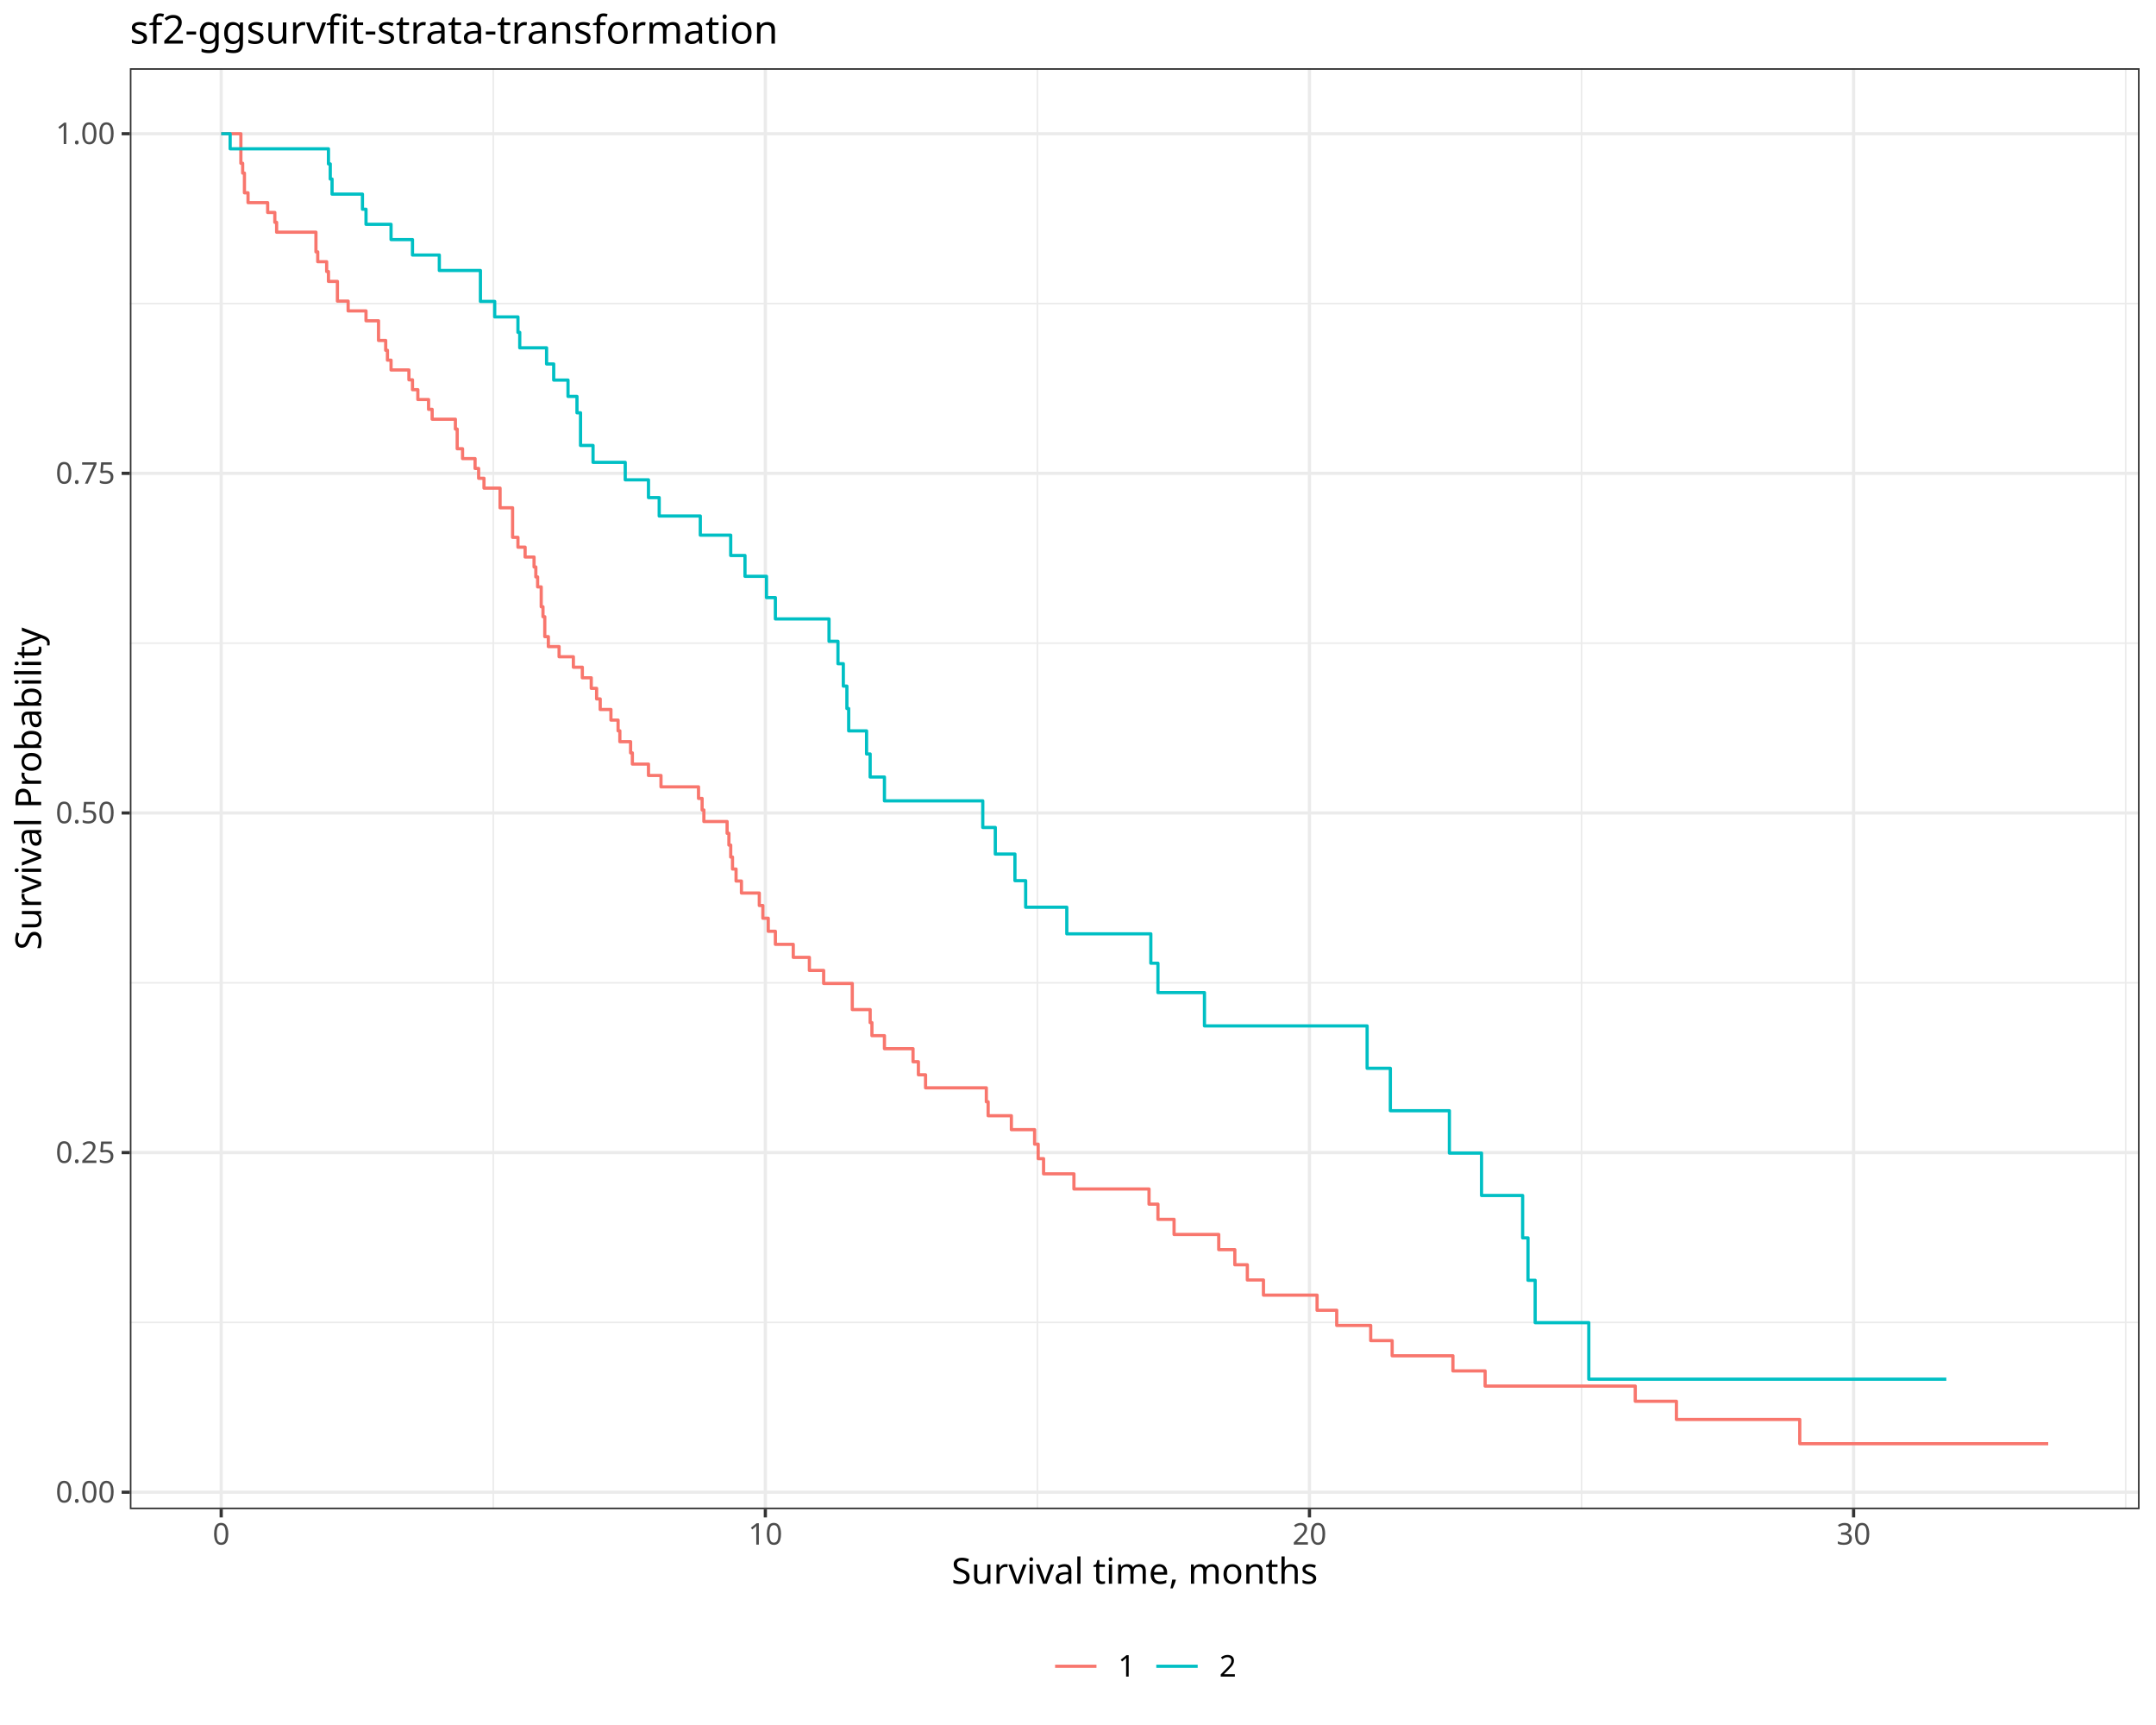
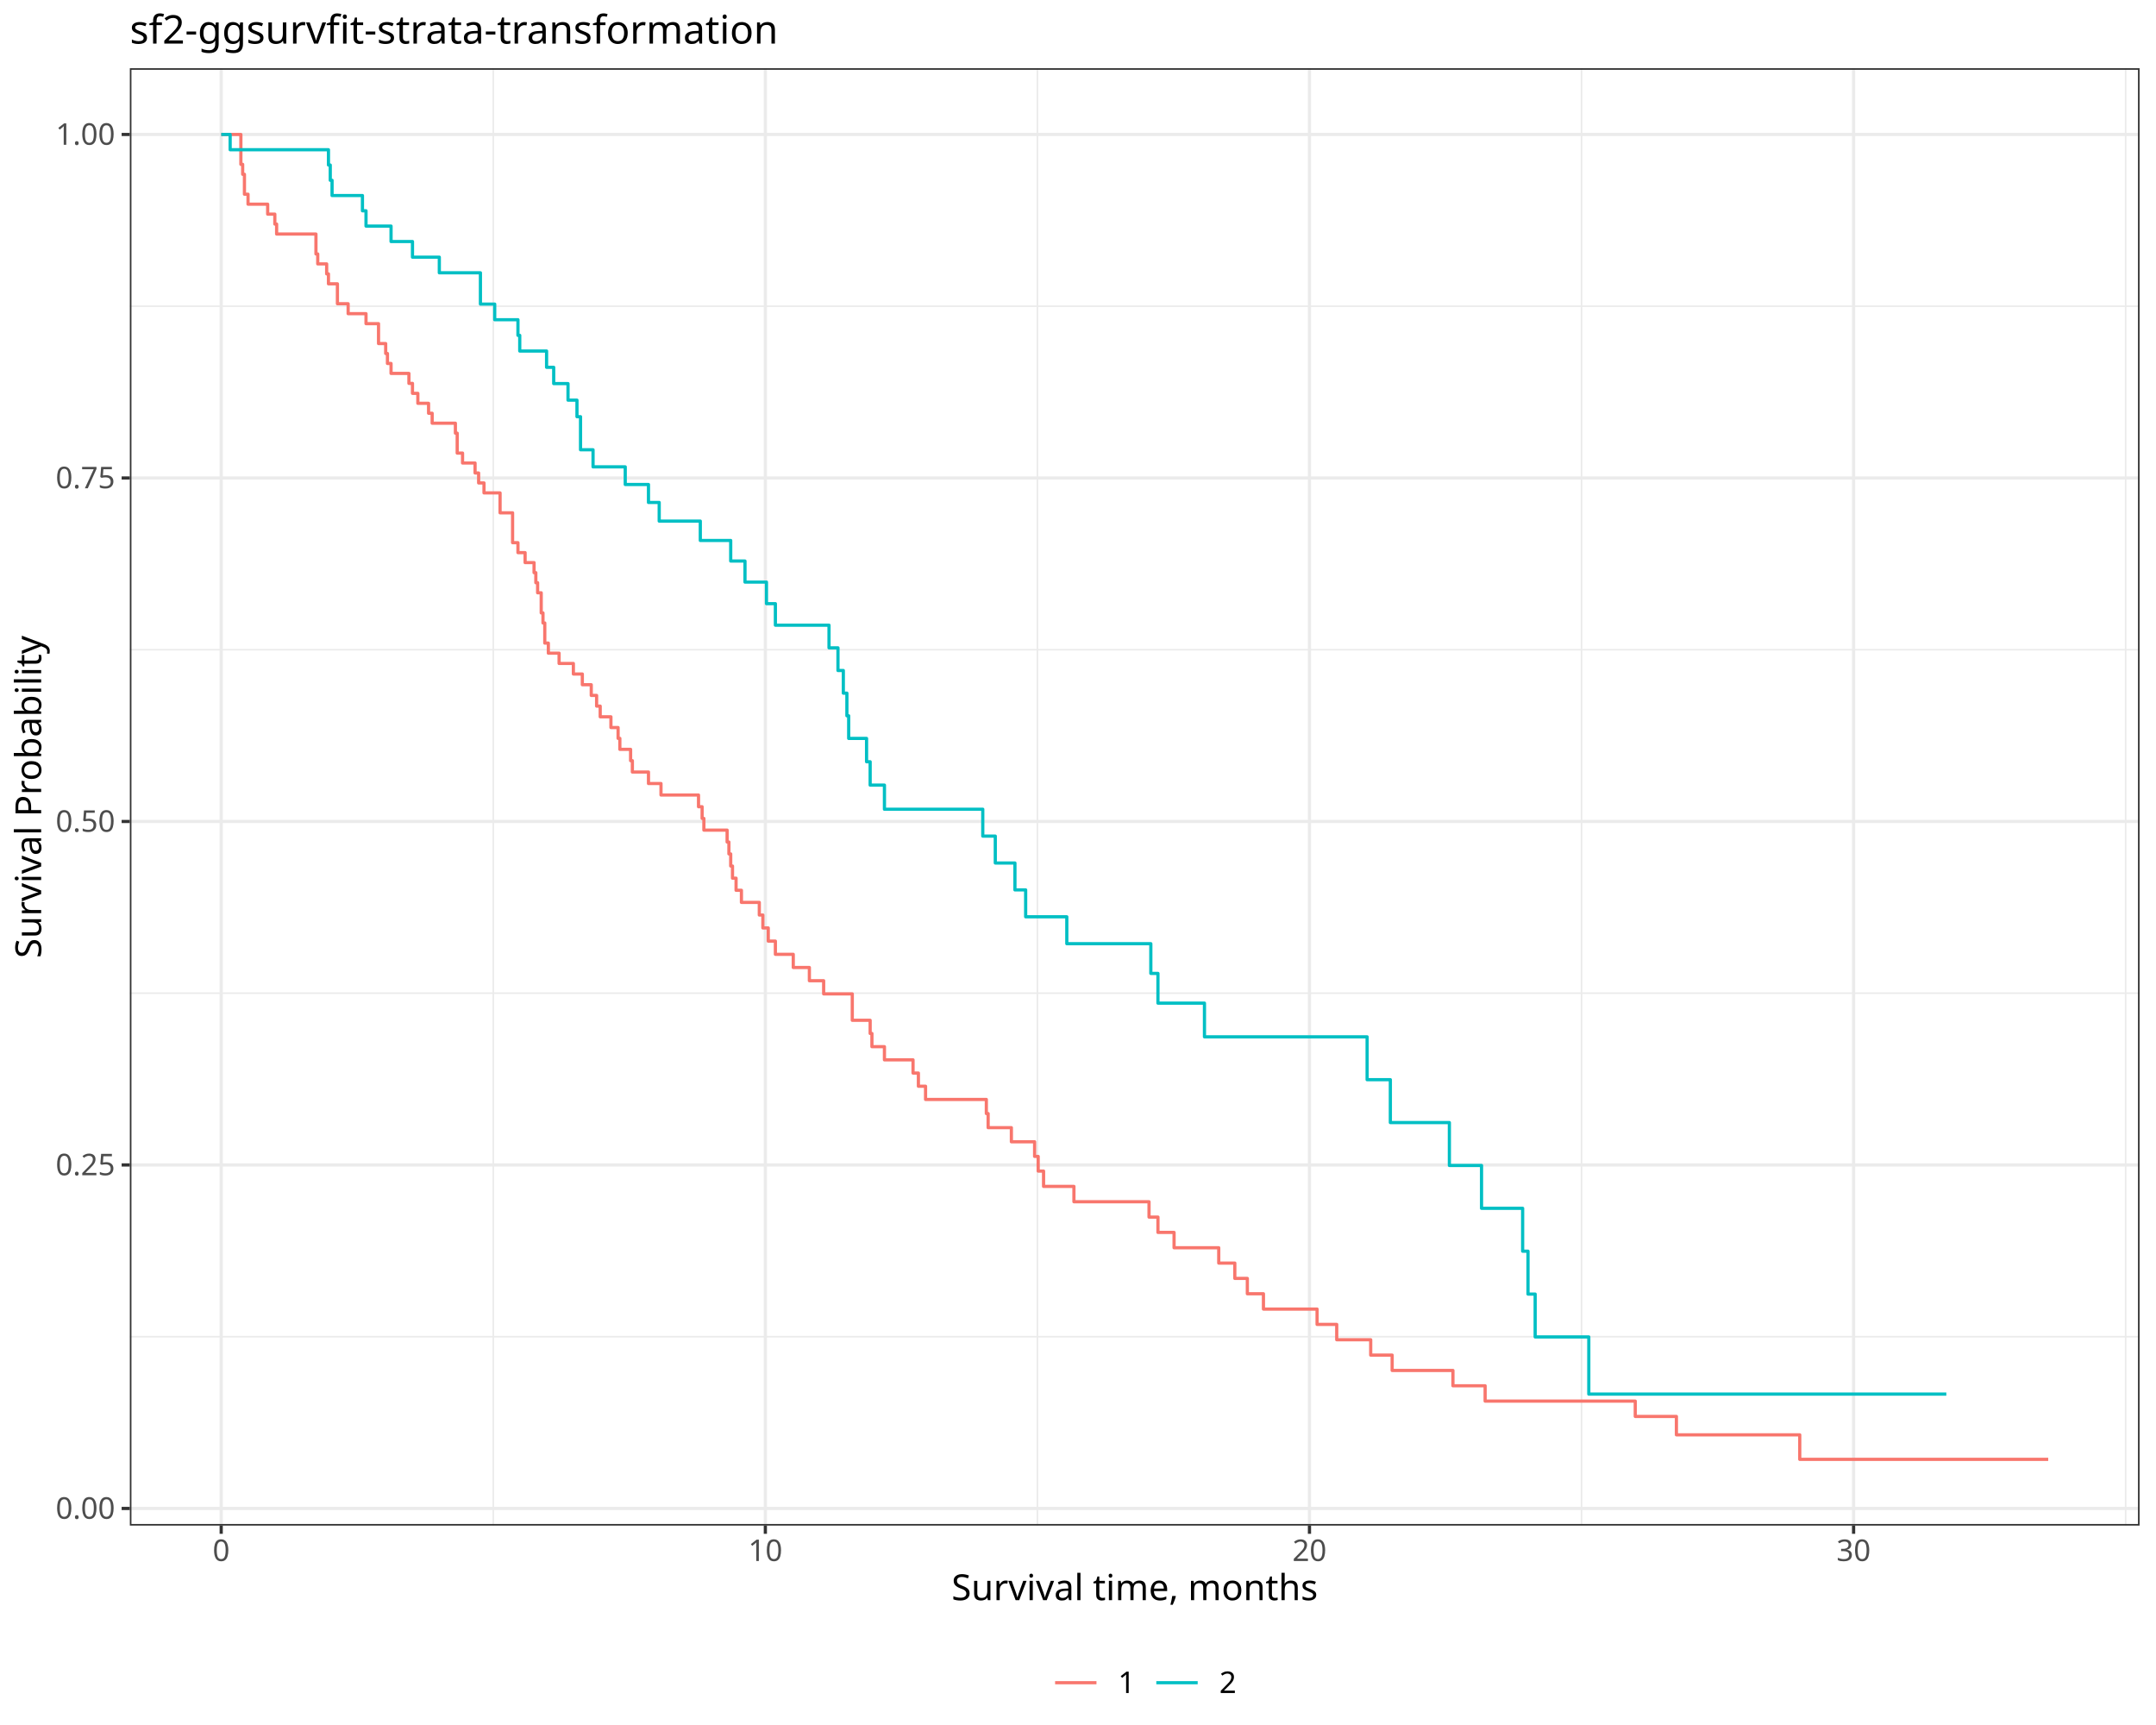
<svg xmlns="http://www.w3.org/2000/svg" class="svglite" data-engine-version="2.0" width="720.00pt" height="576.00pt" viewBox="0 0 720.00 576.00">
  <defs>
    <style type="text/css">
    .svglite line, .svglite polyline, .svglite polygon, .svglite path, .svglite rect, .svglite circle {
      fill: none;
      stroke: #000000;
      stroke-linecap: round;
      stroke-linejoin: round;
      stroke-miterlimit: 10.00;
    }
  </style>
  </defs>
  <rect width="100%" height="100%" style="stroke: none; fill: #FFFFFF;" />
  <defs>
    <clipPath id="cpMC4wMHw3MjAuMDB8MC4wMHw1NzYuMDA=">
      <rect x="0.00" y="0.00" width="720.00" height="576.00" />
    </clipPath>
  </defs>
  <g clip-path="url(#cpMC4wMHw3MjAuMDB8MC4wMHw1NzYuMDA=)">
    <rect x="0.00" y="0.00" width="720.00" height="576.00" style="stroke-width: 1.07; stroke: #FFFFFF; fill: #FFFFFF;" />
  </g>
  <defs>
-     <clipPath id="cpNDMuMzZ8NzE0LjUyfDIyLjc4fDUwMy45NA==">
-       <rect x="43.36" y="22.78" width="671.16" height="481.16" />
+     <clipPath id="cpNDMuMzZ8NzE0LjUyfDIyLjc4fDUwOS40Mg==">
+       <rect x="43.36" y="22.78" width="671.16" height="486.64" />
    </clipPath>
  </defs>
-   <g clip-path="url(#cpNDMuMzZ8NzE0LjUyfDIyLjc4fDUwMy45NA==)">
-     <rect x="43.36" y="22.78" width="671.16" height="481.16" style="stroke-width: 1.07; stroke: none; fill: #FFFFFF;" />
-     <polyline points="43.36,441.57 714.52,441.57 " style="stroke-width: 0.53; stroke: #EBEBEB; stroke-linecap: butt;" />
-     <polyline points="43.36,328.17 714.52,328.17 " style="stroke-width: 0.53; stroke: #EBEBEB; stroke-linecap: butt;" />
-     <polyline points="43.36,214.76 714.52,214.76 " style="stroke-width: 0.53; stroke: #EBEBEB; stroke-linecap: butt;" />
-     <polyline points="43.36,101.36 714.52,101.36 " style="stroke-width: 0.53; stroke: #EBEBEB; stroke-linecap: butt;" />
-     <polyline points="164.73,503.94 164.73,22.78 " style="stroke-width: 0.53; stroke: #EBEBEB; stroke-linecap: butt;" />
-     <polyline points="346.44,503.94 346.44,22.78 " style="stroke-width: 0.53; stroke: #EBEBEB; stroke-linecap: butt;" />
-     <polyline points="528.16,503.94 528.16,22.78 " style="stroke-width: 0.53; stroke: #EBEBEB; stroke-linecap: butt;" />
-     <polyline points="709.87,503.94 709.87,22.78 " style="stroke-width: 0.53; stroke: #EBEBEB; stroke-linecap: butt;" />
-     <polyline points="43.36,498.27 714.52,498.27 " style="stroke-width: 1.07; stroke: #EBEBEB; stroke-linecap: butt;" />
-     <polyline points="43.36,384.87 714.52,384.87 " style="stroke-width: 1.07; stroke: #EBEBEB; stroke-linecap: butt;" />
-     <polyline points="43.36,271.46 714.52,271.46 " style="stroke-width: 1.07; stroke: #EBEBEB; stroke-linecap: butt;" />
-     <polyline points="43.36,158.06 714.52,158.06 " style="stroke-width: 1.07; stroke: #EBEBEB; stroke-linecap: butt;" />
-     <polyline points="43.36,44.65 714.52,44.65 " style="stroke-width: 1.07; stroke: #EBEBEB; stroke-linecap: butt;" />
-     <polyline points="73.87,503.94 73.87,22.78 " style="stroke-width: 1.07; stroke: #EBEBEB; stroke-linecap: butt;" />
-     <polyline points="255.59,503.94 255.59,22.78 " style="stroke-width: 1.07; stroke: #EBEBEB; stroke-linecap: butt;" />
-     <polyline points="437.30,503.94 437.30,22.78 " style="stroke-width: 1.07; stroke: #EBEBEB; stroke-linecap: butt;" />
-     <polyline points="619.01,503.94 619.01,22.78 " style="stroke-width: 1.07; stroke: #EBEBEB; stroke-linecap: butt;" />
-     <polyline points="73.87,44.65 80.44,44.65 80.44,54.52 81.04,54.52 81.04,57.80 81.63,57.80 81.63,64.38 82.83,64.38 82.83,67.66 89.39,67.66 89.39,70.95 91.78,70.95 91.78,74.24 92.38,74.24 92.38,77.53 105.51,77.53 105.51,84.10 106.11,84.10 106.11,87.39 109.09,87.39 109.09,90.67 109.69,90.67 109.69,93.96 112.68,93.96 112.68,100.54 116.26,100.54 116.26,103.82 122.23,103.82 122.23,107.11 126.41,107.11 126.41,113.68 128.80,113.68 128.80,116.97 129.39,116.97 129.39,120.26 130.59,120.26 130.59,123.54 136.56,123.54 136.56,126.83 137.75,126.83 137.75,130.12 139.54,130.12 139.54,133.41 143.12,133.41 143.12,136.69 144.32,136.69 144.32,139.98 152.08,139.98 152.08,143.27 152.68,143.27 152.68,149.84 154.47,149.84 154.47,153.13 158.65,153.13 158.65,156.42 159.84,156.42 159.84,159.70 161.63,159.70 161.63,162.99 167.00,162.99 167.00,169.56 171.18,169.56 171.18,179.43 172.97,179.43 172.97,182.71 175.36,182.71 175.36,186.00 177.75,186.00 177.75,186.00 178.35,186.00 178.35,189.32 178.94,189.32 178.94,192.64 179.54,192.64 179.54,195.97 180.74,195.97 180.74,202.61 181.33,202.61 181.33,205.93 181.93,205.93 181.93,212.58 183.12,212.58 183.12,215.90 184.32,215.90 184.32,215.90 186.11,215.90 186.11,215.90 186.71,215.90 186.71,219.30 187.90,219.30 187.90,219.30 190.88,219.30 190.88,219.30 191.48,219.30 191.48,222.79 194.47,222.79 194.47,226.32 197.45,226.32 197.45,229.85 199.24,229.85 199.24,233.38 200.44,233.38 200.44,236.91 204.02,236.91 204.02,240.45 205.81,240.45 205.81,240.45 206.41,240.45 206.41,244.03 207.00,244.03 207.00,247.66 208.20,247.66 208.20,247.66 210.59,247.66 210.59,251.40 211.18,251.40 211.18,255.14 215.36,255.14 215.36,255.14 216.56,255.14 216.56,258.94 220.74,258.94 220.74,262.74 228.50,262.74 228.50,262.74 233.27,262.74 233.27,266.60 234.47,266.60 234.47,270.46 235.06,270.46 235.06,274.32 240.44,274.32 240.44,274.32 242.82,274.32 242.82,278.25 243.42,278.25 243.42,282.18 244.02,282.18 244.02,286.18 244.62,286.18 244.62,290.18 245.81,290.18 245.81,294.19 247.60,294.19 247.60,298.19 248.20,298.19 248.20,298.19 252.97,298.19 252.97,298.19 253.57,298.19 253.57,302.36 254.76,302.36 254.76,306.61 256.56,306.61 256.56,310.97 258.94,310.97 258.94,315.33 264.91,315.33 264.91,319.68 270.29,319.68 270.29,324.04 275.06,324.04 275.06,328.39 284.62,328.39 284.62,337.11 290.59,337.11 290.59,341.46 291.18,341.46 291.18,345.82 295.36,345.82 295.36,350.17 304.91,350.17 304.91,354.53 306.70,354.53 306.70,358.89 309.09,358.89 309.09,363.24 315.06,363.24 315.06,363.24 320.44,363.24 320.44,363.24 329.39,363.24 329.39,367.90 329.99,367.90 329.99,372.55 337.75,372.55 337.75,377.21 338.94,377.21 338.94,377.21 345.51,377.21 345.51,382.05 346.70,382.05 346.70,386.90 347.30,386.90 347.30,386.90 348.50,386.90 348.50,391.96 358.64,391.96 358.64,397.02 383.72,397.02 383.72,402.08 386.70,402.08 386.70,407.15 392.08,407.15 392.08,412.21 407.00,412.21 407.00,417.27 412.37,417.27 412.37,422.33 416.55,422.33 416.55,427.40 421.93,427.40 421.93,432.46 439.84,432.46 439.84,437.52 446.40,437.52 446.40,442.58 457.75,442.58 457.75,447.65 464.91,447.65 464.91,452.71 485.21,452.71 485.21,457.77 495.96,457.77 495.96,462.83 546.10,462.83 546.10,467.90 555.06,467.90 555.06,467.90 559.84,467.90 559.84,473.97 575.36,473.97 575.36,473.97 601.03,473.97 601.03,482.07 676.85,482.07 676.85,482.07 684.01,482.07 684.01,482.07 " style="stroke-width: 1.07; stroke: #F8766D; stroke-linecap: butt;" />
-     <polyline points="73.87,44.65 76.86,44.65 76.86,49.69 109.69,49.69 109.69,54.73 110.29,54.73 110.29,59.78 110.89,59.78 110.89,64.82 121.04,64.82 121.04,69.86 122.23,69.86 122.23,74.90 128.80,74.90 128.80,74.90 130.59,74.90 130.59,80.00 136.56,80.00 136.56,80.00 137.75,80.00 137.75,85.16 146.71,85.16 146.71,90.32 160.44,90.32 160.44,100.65 165.21,100.65 165.21,105.82 172.97,105.82 172.97,110.98 173.57,110.98 173.57,116.14 177.15,116.14 177.15,116.14 178.35,116.14 178.35,116.14 179.54,116.14 179.54,116.14 182.53,116.14 182.53,121.53 184.91,121.53 184.91,126.91 188.50,126.91 188.50,126.91 189.69,126.91 189.69,132.37 192.68,132.37 192.68,137.83 193.87,137.83 193.87,148.75 194.47,148.75 194.47,148.75 195.06,148.75 195.06,148.75 198.05,148.75 198.05,154.39 199.84,154.39 199.84,154.39 207.60,154.39 207.60,154.39 208.80,154.39 208.80,160.22 214.17,160.22 214.17,160.22 216.56,160.22 216.56,166.15 217.15,166.15 217.15,166.15 218.94,166.15 218.94,166.15 220.14,166.15 220.14,172.30 224.32,172.30 224.32,172.30 232.68,172.30 232.68,172.30 233.87,172.30 233.87,178.69 234.47,178.69 234.47,178.69 236.26,178.69 236.26,178.69 238.65,178.69 238.65,178.69 244.02,178.69 244.02,185.49 248.20,185.49 248.20,185.49 248.79,185.49 248.79,192.44 250.59,192.44 250.59,192.44 255.96,192.44 255.96,199.55 258.94,199.55 258.94,206.67 261.93,206.67 261.93,206.67 272.08,206.67 272.08,206.67 276.85,206.67 276.85,214.14 279.84,214.14 279.84,221.62 281.63,221.62 281.63,229.10 282.82,229.10 282.82,236.58 283.42,236.58 283.42,244.05 286.41,244.05 286.41,244.05 289.39,244.05 289.39,251.76 290.59,251.76 290.59,259.46 291.18,259.46 291.18,259.46 295.36,259.46 295.36,267.42 298.35,267.42 298.35,267.42 301.93,267.42 301.93,267.42 303.12,267.42 303.12,267.42 328.20,267.42 328.20,276.30 332.38,276.30 332.38,285.18 338.94,285.18 338.94,294.06 342.52,294.06 342.52,302.94 356.26,302.94 356.26,311.82 378.94,311.82 378.94,311.82 384.32,311.82 384.32,321.63 386.70,321.63 386.70,331.44 389.69,331.44 389.69,331.44 398.05,331.44 398.05,331.44 402.23,331.44 402.23,342.56 402.82,342.56 402.82,342.56 407.60,342.56 407.60,342.56 424.91,342.56 424.91,342.56 456.55,342.56 456.55,356.72 464.31,356.72 464.31,370.88 484.02,370.88 484.02,385.03 494.76,385.03 494.76,399.19 508.49,399.19 508.49,413.34 510.28,413.34 510.28,427.50 512.67,427.50 512.67,441.65 515.66,441.65 515.66,441.65 530.58,441.65 530.58,460.53 564.01,460.53 564.01,460.53 649.98,460.53 649.98,460.53 " style="stroke-width: 1.07; stroke: #00BFC4; stroke-linecap: butt;" />
-     <rect x="43.36" y="22.78" width="671.16" height="481.16" style="stroke-width: 1.07; stroke: #333333;" />
+   <g clip-path="url(#cpNDMuMzZ8NzE0LjUyfDIyLjc4fDUwOS40Mg==)">
+     <rect x="43.36" y="22.78" width="671.16" height="486.64" style="stroke-width: 1.07; stroke: none; fill: #FFFFFF;" />
+     <polyline points="43.36,446.34 714.52,446.34 " style="stroke-width: 0.53; stroke: #EBEBEB; stroke-linecap: butt;" />
+     <polyline points="43.36,331.64 714.52,331.64 " style="stroke-width: 0.53; stroke: #EBEBEB; stroke-linecap: butt;" />
+     <polyline points="43.36,216.95 714.52,216.95 " style="stroke-width: 0.53; stroke: #EBEBEB; stroke-linecap: butt;" />
+     <polyline points="43.36,102.25 714.52,102.25 " style="stroke-width: 0.53; stroke: #EBEBEB; stroke-linecap: butt;" />
+     <polyline points="164.73,509.42 164.73,22.78 " style="stroke-width: 0.53; stroke: #EBEBEB; stroke-linecap: butt;" />
+     <polyline points="346.44,509.42 346.44,22.78 " style="stroke-width: 0.53; stroke: #EBEBEB; stroke-linecap: butt;" />
+     <polyline points="528.16,509.42 528.16,22.78 " style="stroke-width: 0.53; stroke: #EBEBEB; stroke-linecap: butt;" />
+     <polyline points="709.87,509.42 709.87,22.78 " style="stroke-width: 0.53; stroke: #EBEBEB; stroke-linecap: butt;" />
+     <polyline points="43.36,503.69 714.52,503.69 " style="stroke-width: 1.07; stroke: #EBEBEB; stroke-linecap: butt;" />
+     <polyline points="43.36,388.99 714.52,388.99 " style="stroke-width: 1.07; stroke: #EBEBEB; stroke-linecap: butt;" />
+     <polyline points="43.36,274.30 714.52,274.30 " style="stroke-width: 1.07; stroke: #EBEBEB; stroke-linecap: butt;" />
+     <polyline points="43.36,159.60 714.52,159.60 " style="stroke-width: 1.07; stroke: #EBEBEB; stroke-linecap: butt;" />
+     <polyline points="43.36,44.90 714.52,44.90 " style="stroke-width: 1.07; stroke: #EBEBEB; stroke-linecap: butt;" />
+     <polyline points="73.87,509.42 73.87,22.78 " style="stroke-width: 1.07; stroke: #EBEBEB; stroke-linecap: butt;" />
+     <polyline points="255.59,509.42 255.59,22.78 " style="stroke-width: 1.07; stroke: #EBEBEB; stroke-linecap: butt;" />
+     <polyline points="437.30,509.42 437.30,22.78 " style="stroke-width: 1.07; stroke: #EBEBEB; stroke-linecap: butt;" />
+     <polyline points="619.01,509.42 619.01,22.78 " style="stroke-width: 1.07; stroke: #EBEBEB; stroke-linecap: butt;" />
+     <polyline points="73.87,44.90 80.44,44.90 80.44,54.88 81.04,54.88 81.04,58.20 81.63,58.20 81.63,64.85 82.83,64.85 82.83,68.18 89.39,68.18 89.39,71.50 91.78,71.50 91.78,74.82 92.38,74.82 92.38,78.15 105.51,78.15 105.51,84.80 106.11,84.80 106.11,88.12 109.09,88.12 109.09,91.45 109.69,91.45 109.69,94.77 112.68,94.77 112.68,101.42 116.26,101.42 116.26,104.74 122.23,104.74 122.23,108.07 126.41,108.07 126.41,114.72 128.80,114.72 128.80,118.04 129.39,118.04 129.39,121.37 130.59,121.37 130.59,124.69 136.56,124.69 136.56,128.02 137.75,128.02 137.75,131.34 139.54,131.34 139.54,134.67 143.12,134.67 143.12,137.99 144.32,137.99 144.32,141.31 152.08,141.31 152.08,144.64 152.68,144.64 152.68,151.29 154.47,151.29 154.47,154.61 158.65,154.61 158.65,157.94 159.84,157.94 159.84,161.26 161.63,161.26 161.63,164.59 167.00,164.59 167.00,171.24 171.18,171.24 171.18,181.21 172.97,181.21 172.97,184.53 175.36,184.53 175.36,187.86 177.75,187.86 177.75,187.86 178.35,187.86 178.35,191.22 178.94,191.22 178.94,194.58 179.54,194.58 179.54,197.94 180.74,197.94 180.74,204.66 181.33,204.66 181.33,208.02 181.93,208.02 181.93,214.74 183.12,214.74 183.12,218.10 184.32,218.10 184.32,218.10 186.11,218.10 186.11,218.10 186.71,218.10 186.71,221.54 187.90,221.54 187.90,221.54 190.88,221.54 190.88,221.54 191.48,221.54 191.48,225.06 194.47,225.06 194.47,228.64 197.45,228.64 197.45,232.21 199.24,232.21 199.24,235.78 200.44,235.78 200.44,239.35 204.02,239.35 204.02,242.93 205.81,242.93 205.81,242.93 206.41,242.93 206.41,246.55 207.00,246.55 207.00,250.22 208.20,250.22 208.20,250.22 210.59,250.22 210.59,254.00 211.18,254.00 211.18,257.79 215.36,257.79 215.36,257.79 216.56,257.79 216.56,261.63 220.74,261.63 220.74,265.47 228.50,265.47 228.50,265.47 233.27,265.47 233.27,269.38 234.47,269.38 234.47,273.28 235.06,273.28 235.06,277.19 240.44,277.19 240.44,277.19 242.82,277.19 242.82,281.16 243.42,281.16 243.42,285.13 244.02,285.13 244.02,289.18 244.62,289.18 244.62,293.23 245.81,293.23 245.81,297.28 247.60,297.28 247.60,301.32 248.20,301.32 248.20,301.32 252.97,301.32 252.97,301.32 253.57,301.32 253.57,305.54 254.76,305.54 254.76,309.85 256.56,309.85 256.56,314.25 258.94,314.25 258.94,318.66 264.91,318.66 264.91,323.06 270.29,323.06 270.29,327.47 275.06,327.47 275.06,331.87 284.62,331.87 284.62,340.69 290.59,340.69 290.59,345.09 291.18,345.09 291.18,349.50 295.36,349.50 295.36,353.90 304.91,353.90 304.91,358.31 306.70,358.31 306.70,362.71 309.09,362.71 309.09,367.12 315.06,367.12 315.06,367.12 320.44,367.12 320.44,367.12 329.39,367.12 329.39,371.83 329.99,371.83 329.99,376.54 337.75,376.54 337.75,381.25 338.94,381.25 338.94,381.25 345.51,381.25 345.51,386.14 346.70,386.14 346.70,391.04 347.30,391.04 347.30,391.04 348.50,391.04 348.50,396.16 358.64,396.16 358.64,401.28 383.72,401.28 383.72,406.40 386.70,406.40 386.70,411.52 392.08,411.52 392.08,416.64 407.00,416.64 407.00,421.76 412.37,421.76 412.37,426.88 416.55,426.88 416.55,432.00 421.93,432.00 421.93,437.12 439.84,437.12 439.84,442.24 446.40,442.24 446.40,447.36 457.75,447.36 457.75,452.49 464.91,452.49 464.91,457.61 485.21,457.61 485.21,462.73 495.96,462.73 495.96,467.85 546.10,467.85 546.10,472.97 555.06,472.97 555.06,472.97 559.84,472.97 559.84,479.11 575.36,479.11 575.36,479.11 601.03,479.11 601.03,487.30 676.85,487.30 676.85,487.30 684.01,487.30 684.01,487.30 " style="stroke-width: 1.07; stroke: #F8766D; stroke-linecap: butt;" />
+     <polyline points="73.87,44.90 76.86,44.90 76.86,50.00 109.69,50.00 109.69,55.10 110.29,55.10 110.29,60.20 110.89,60.20 110.89,65.29 121.04,65.29 121.04,70.39 122.23,70.39 122.23,75.49 128.80,75.49 128.80,75.49 130.59,75.49 130.59,80.65 136.56,80.65 136.56,80.65 137.75,80.65 137.75,85.87 146.71,85.87 146.71,91.09 160.44,91.09 160.44,101.54 165.21,101.54 165.21,106.76 172.97,106.76 172.97,111.98 173.57,111.98 173.57,117.21 177.15,117.21 177.15,117.21 178.35,117.21 178.35,117.21 179.54,117.21 179.54,117.21 182.53,117.21 182.53,122.65 184.91,122.65 184.91,128.09 188.50,128.09 188.50,128.09 189.69,128.09 189.69,133.62 192.68,133.62 192.68,139.14 193.87,139.14 193.87,150.19 194.47,150.19 194.47,150.19 195.06,150.19 195.06,150.19 198.05,150.19 198.05,155.89 199.84,155.89 199.84,155.89 207.60,155.89 207.60,155.89 208.80,155.89 208.80,161.78 214.17,161.78 214.17,161.78 216.56,161.78 216.56,167.78 217.15,167.78 217.15,167.78 218.94,167.78 218.94,167.78 220.14,167.78 220.14,174.00 224.32,174.00 224.32,174.00 232.68,174.00 232.68,174.00 233.87,174.00 233.87,180.47 234.47,180.47 234.47,180.47 236.26,180.47 236.26,180.47 238.65,180.47 238.65,180.47 244.02,180.47 244.02,187.34 248.20,187.34 248.20,187.34 248.79,187.34 248.79,194.37 250.59,194.37 250.59,194.37 255.96,194.37 255.96,201.57 258.94,201.57 258.94,208.76 261.93,208.76 261.93,208.76 272.08,208.76 272.08,208.76 276.85,208.76 276.85,216.32 279.84,216.32 279.84,223.89 281.63,223.89 281.63,231.45 282.82,231.45 282.82,239.01 283.42,239.01 283.42,246.57 286.41,246.57 286.41,246.57 289.39,246.57 289.39,254.36 290.59,254.36 290.59,262.16 291.18,262.16 291.18,262.16 295.36,262.16 295.36,270.21 298.35,270.21 298.35,270.21 301.93,270.21 301.93,270.21 303.12,270.21 303.12,270.21 328.20,270.21 328.20,279.19 332.38,279.19 332.38,288.17 338.94,288.17 338.94,297.15 342.52,297.15 342.52,306.13 356.26,306.13 356.26,315.11 378.94,315.11 378.94,315.11 384.32,315.11 384.32,325.03 386.70,325.03 386.70,334.96 389.69,334.96 389.69,334.96 398.05,334.96 398.05,334.96 402.23,334.96 402.23,346.21 402.82,346.21 402.82,346.21 407.60,346.21 407.60,346.21 424.91,346.21 424.91,346.21 456.55,346.21 456.55,360.52 464.31,360.52 464.31,374.84 484.02,374.84 484.02,389.16 494.76,389.16 494.76,403.47 508.49,403.47 508.49,417.79 510.28,417.79 510.28,432.11 512.67,432.11 512.67,446.42 515.66,446.42 515.66,446.42 530.58,446.42 530.58,465.51 564.01,465.51 564.01,465.51 649.98,465.51 649.98,465.51 " style="stroke-width: 1.07; stroke: #00BFC4; stroke-linecap: butt;" />
+     <rect x="43.36" y="22.78" width="671.16" height="486.64" style="stroke-width: 1.07; stroke: #333333;" />
  </g>
  <g clip-path="url(#cpMC4wMHw3MjAuMDB8MC4wMHw1NzYuMDA=)">
-     <text x="38.43" y="501.71" text-anchor="end" style="font-size: 10.00px; fill: #4D4D4D; font-family: sans;" textLength="19.46px" lengthAdjust="spacingAndGlyphs">0.00</text>
-     <text x="38.43" y="388.31" text-anchor="end" style="font-size: 10.00px; fill: #4D4D4D; font-family: sans;" textLength="19.46px" lengthAdjust="spacingAndGlyphs">0.25</text>
-     <text x="38.43" y="274.90" text-anchor="end" style="font-size: 10.00px; fill: #4D4D4D; font-family: sans;" textLength="19.46px" lengthAdjust="spacingAndGlyphs">0.50</text>
-     <text x="38.43" y="161.50" text-anchor="end" style="font-size: 10.00px; fill: #4D4D4D; font-family: sans;" textLength="19.46px" lengthAdjust="spacingAndGlyphs">0.75</text>
-     <text x="38.43" y="48.10" text-anchor="end" style="font-size: 10.00px; fill: #4D4D4D; font-family: sans;" textLength="19.46px" lengthAdjust="spacingAndGlyphs">1.00</text>
-     <polyline points="40.62,498.27 43.36,498.27 " style="stroke-width: 1.07; stroke: #333333; stroke-linecap: butt;" />
-     <polyline points="40.62,384.87 43.36,384.87 " style="stroke-width: 1.07; stroke: #333333; stroke-linecap: butt;" />
-     <polyline points="40.62,271.46 43.36,271.46 " style="stroke-width: 1.07; stroke: #333333; stroke-linecap: butt;" />
-     <polyline points="40.62,158.06 43.36,158.06 " style="stroke-width: 1.07; stroke: #333333; stroke-linecap: butt;" />
-     <polyline points="40.62,44.65 43.36,44.65 " style="stroke-width: 1.07; stroke: #333333; stroke-linecap: butt;" />
-     <polyline points="73.87,506.68 73.87,503.94 " style="stroke-width: 1.07; stroke: #333333; stroke-linecap: butt;" />
-     <polyline points="255.59,506.68 255.59,503.94 " style="stroke-width: 1.07; stroke: #333333; stroke-linecap: butt;" />
-     <polyline points="437.30,506.68 437.30,503.94 " style="stroke-width: 1.07; stroke: #333333; stroke-linecap: butt;" />
-     <polyline points="619.01,506.68 619.01,503.94 " style="stroke-width: 1.07; stroke: #333333; stroke-linecap: butt;" />
-     <text x="73.87" y="515.76" text-anchor="middle" style="font-size: 10.00px; fill: #4D4D4D; font-family: sans;" textLength="5.56px" lengthAdjust="spacingAndGlyphs">0</text>
-     <text x="255.59" y="515.76" text-anchor="middle" style="font-size: 10.00px; fill: #4D4D4D; font-family: sans;" textLength="11.12px" lengthAdjust="spacingAndGlyphs">10</text>
-     <text x="437.30" y="515.76" text-anchor="middle" style="font-size: 10.00px; fill: #4D4D4D; font-family: sans;" textLength="11.12px" lengthAdjust="spacingAndGlyphs">20</text>
-     <text x="619.01" y="515.76" text-anchor="middle" style="font-size: 10.00px; fill: #4D4D4D; font-family: sans;" textLength="11.12px" lengthAdjust="spacingAndGlyphs">30</text>
-     <text x="378.94" y="528.83" text-anchor="middle" style="font-size: 12.00px; font-family: sans;" textLength="114.72px" lengthAdjust="spacingAndGlyphs">Survival time, months</text>
-     <text transform="translate(13.74,263.36) rotate(-90)" text-anchor="middle" style="font-size: 12.00px; font-family: sans;" textLength="102.05px" lengthAdjust="spacingAndGlyphs">Survival Probability</text>
-     <rect x="339.66" y="542.28" width="78.56" height="28.24" style="stroke-width: 1.07; stroke: none; fill: #FFFFFF;" />
-     <rect x="350.62" y="547.76" width="17.28" height="17.28" style="stroke-width: 1.07; stroke: none; fill: #FFFFFF;" />
-     <line x1="352.35" y1="556.40" x2="366.17" y2="556.40" style="stroke-width: 1.07; stroke: #F8766D; stroke-linecap: butt;" />
-     <rect x="384.42" y="547.76" width="17.28" height="17.28" style="stroke-width: 1.07; stroke: none; fill: #FFFFFF;" />
-     <line x1="386.15" y1="556.40" x2="399.97" y2="556.40" style="stroke-width: 1.07; stroke: #00BFC4; stroke-linecap: butt;" />
-     <text x="373.38" y="559.84" style="font-size: 10.00px; font-family: sans;" textLength="5.56px" lengthAdjust="spacingAndGlyphs">1</text>
-     <text x="407.18" y="559.84" style="font-size: 10.00px; font-family: sans;" textLength="5.56px" lengthAdjust="spacingAndGlyphs">2</text>
+     <text x="38.43" y="507.13" text-anchor="end" style="font-size: 10.00px; fill: #4D4D4D; font-family: sans;" textLength="19.46px" lengthAdjust="spacingAndGlyphs">0.00</text>
+     <text x="38.43" y="392.43" text-anchor="end" style="font-size: 10.00px; fill: #4D4D4D; font-family: sans;" textLength="19.46px" lengthAdjust="spacingAndGlyphs">0.25</text>
+     <text x="38.43" y="277.74" text-anchor="end" style="font-size: 10.00px; fill: #4D4D4D; font-family: sans;" textLength="19.46px" lengthAdjust="spacingAndGlyphs">0.50</text>
+     <text x="38.43" y="163.04" text-anchor="end" style="font-size: 10.00px; fill: #4D4D4D; font-family: sans;" textLength="19.46px" lengthAdjust="spacingAndGlyphs">0.75</text>
+     <text x="38.43" y="48.34" text-anchor="end" style="font-size: 10.00px; fill: #4D4D4D; font-family: sans;" textLength="19.46px" lengthAdjust="spacingAndGlyphs">1.00</text>
+     <polyline points="40.62,503.69 43.36,503.69 " style="stroke-width: 1.07; stroke: #333333; stroke-linecap: butt;" />
+     <polyline points="40.62,388.99 43.36,388.99 " style="stroke-width: 1.07; stroke: #333333; stroke-linecap: butt;" />
+     <polyline points="40.62,274.30 43.36,274.30 " style="stroke-width: 1.07; stroke: #333333; stroke-linecap: butt;" />
+     <polyline points="40.62,159.60 43.36,159.60 " style="stroke-width: 1.07; stroke: #333333; stroke-linecap: butt;" />
+     <polyline points="40.62,44.90 43.36,44.90 " style="stroke-width: 1.07; stroke: #333333; stroke-linecap: butt;" />
+     <polyline points="73.87,512.16 73.87,509.42 " style="stroke-width: 1.07; stroke: #333333; stroke-linecap: butt;" />
+     <polyline points="255.59,512.16 255.59,509.42 " style="stroke-width: 1.07; stroke: #333333; stroke-linecap: butt;" />
+     <polyline points="437.30,512.16 437.30,509.42 " style="stroke-width: 1.07; stroke: #333333; stroke-linecap: butt;" />
+     <polyline points="619.01,512.16 619.01,509.42 " style="stroke-width: 1.07; stroke: #333333; stroke-linecap: butt;" />
+     <text x="73.87" y="521.24" text-anchor="middle" style="font-size: 10.00px; fill: #4D4D4D; font-family: sans;" textLength="5.56px" lengthAdjust="spacingAndGlyphs">0</text>
+     <text x="255.59" y="521.24" text-anchor="middle" style="font-size: 10.00px; fill: #4D4D4D; font-family: sans;" textLength="11.12px" lengthAdjust="spacingAndGlyphs">10</text>
+     <text x="437.30" y="521.24" text-anchor="middle" style="font-size: 10.00px; fill: #4D4D4D; font-family: sans;" textLength="11.12px" lengthAdjust="spacingAndGlyphs">20</text>
+     <text x="619.01" y="521.24" text-anchor="middle" style="font-size: 10.00px; fill: #4D4D4D; font-family: sans;" textLength="11.12px" lengthAdjust="spacingAndGlyphs">30</text>
+     <text x="378.94" y="534.31" text-anchor="middle" style="font-size: 12.00px; font-family: sans;" textLength="114.72px" lengthAdjust="spacingAndGlyphs">Survival time, months</text>
+     <text transform="translate(13.74,266.10) rotate(-90)" text-anchor="middle" style="font-size: 12.00px; font-family: sans;" textLength="102.05px" lengthAdjust="spacingAndGlyphs">Survival Probability</text>
+     <rect x="339.66" y="547.76" width="78.56" height="28.24" style="stroke-width: 1.07; stroke: none; fill: #FFFFFF;" />
+     <rect x="350.62" y="553.24" width="17.28" height="17.28" style="stroke-width: 1.07; stroke: none; fill: #FFFFFF;" />
+     <line x1="352.35" y1="561.88" x2="366.17" y2="561.88" style="stroke-width: 1.07; stroke: #F8766D; stroke-linecap: butt;" />
+     <rect x="384.42" y="553.24" width="17.28" height="17.28" style="stroke-width: 1.07; stroke: none; fill: #FFFFFF;" />
+     <line x1="386.15" y1="561.88" x2="399.97" y2="561.88" style="stroke-width: 1.07; stroke: #00BFC4; stroke-linecap: butt;" />
+     <text x="373.38" y="565.32" style="font-size: 10.00px; font-family: sans;" textLength="5.56px" lengthAdjust="spacingAndGlyphs">1</text>
+     <text x="407.18" y="565.32" style="font-size: 10.00px; font-family: sans;" textLength="5.56px" lengthAdjust="spacingAndGlyphs">2</text>
    <text x="43.36" y="14.56" style="font-size: 13.20px; font-family: sans;" textLength="198.10px" lengthAdjust="spacingAndGlyphs">sf2-ggsurvfit-strata-transformation</text>
  </g>
</svg>
